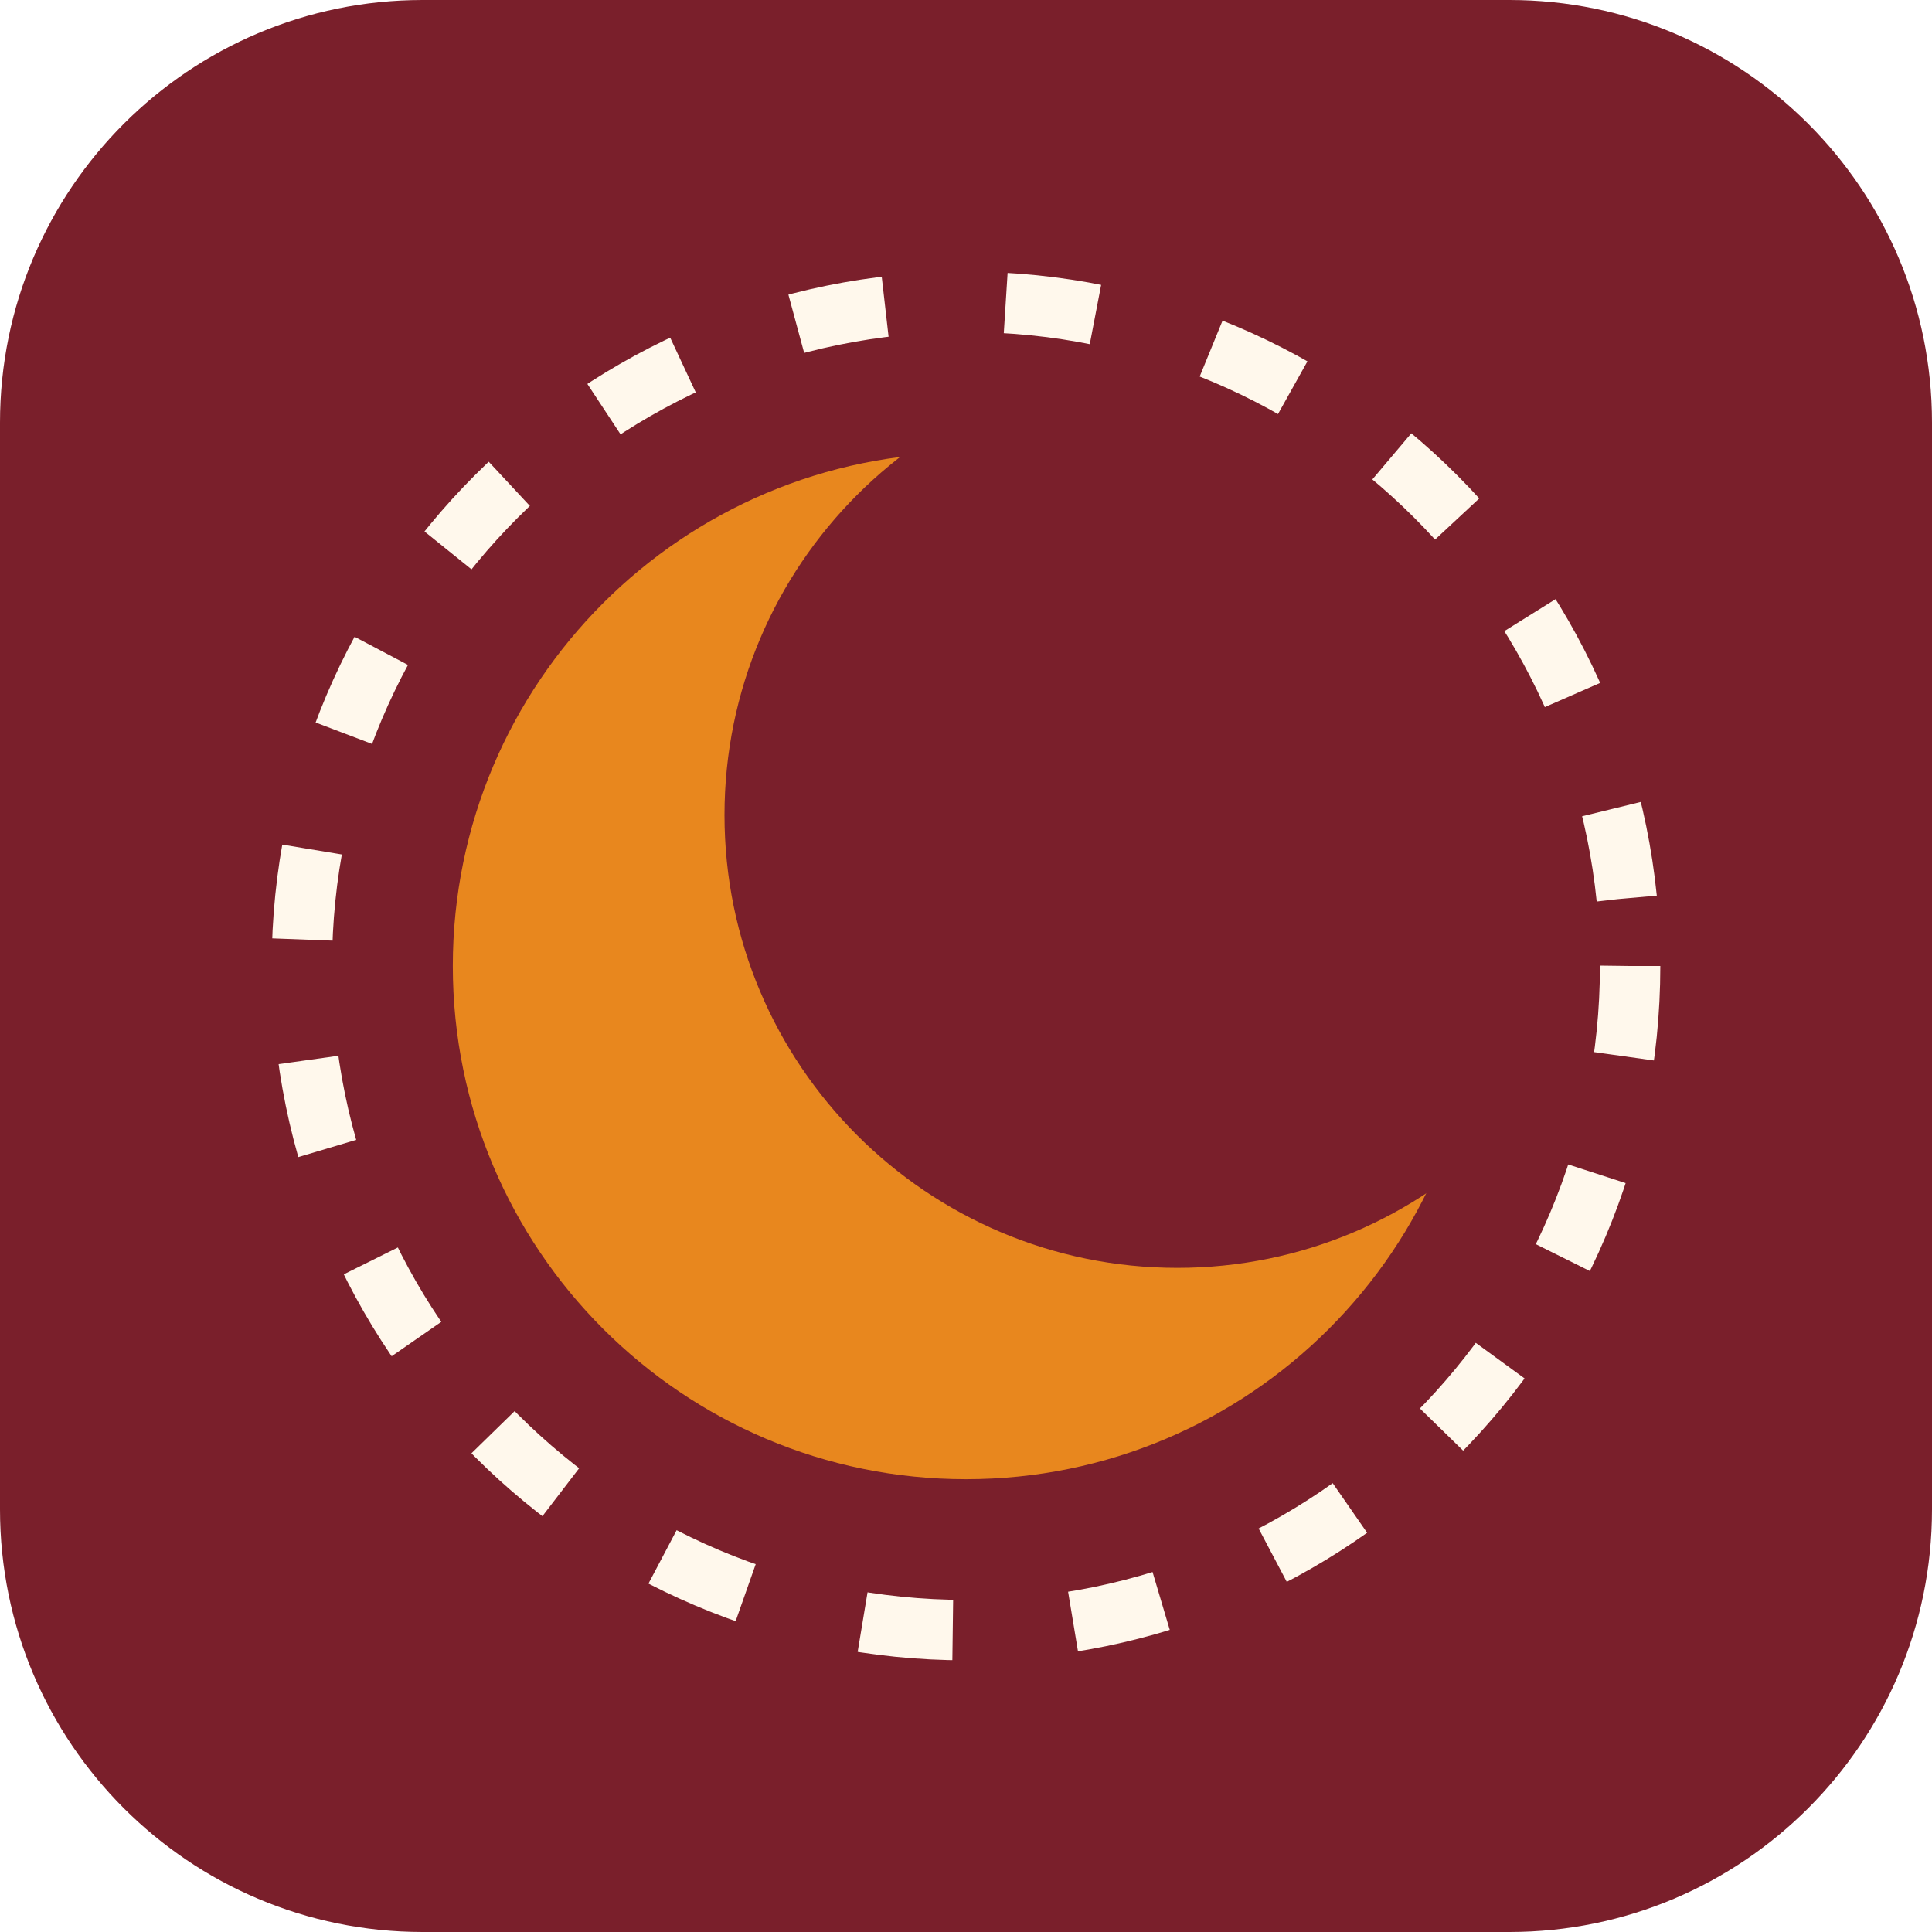
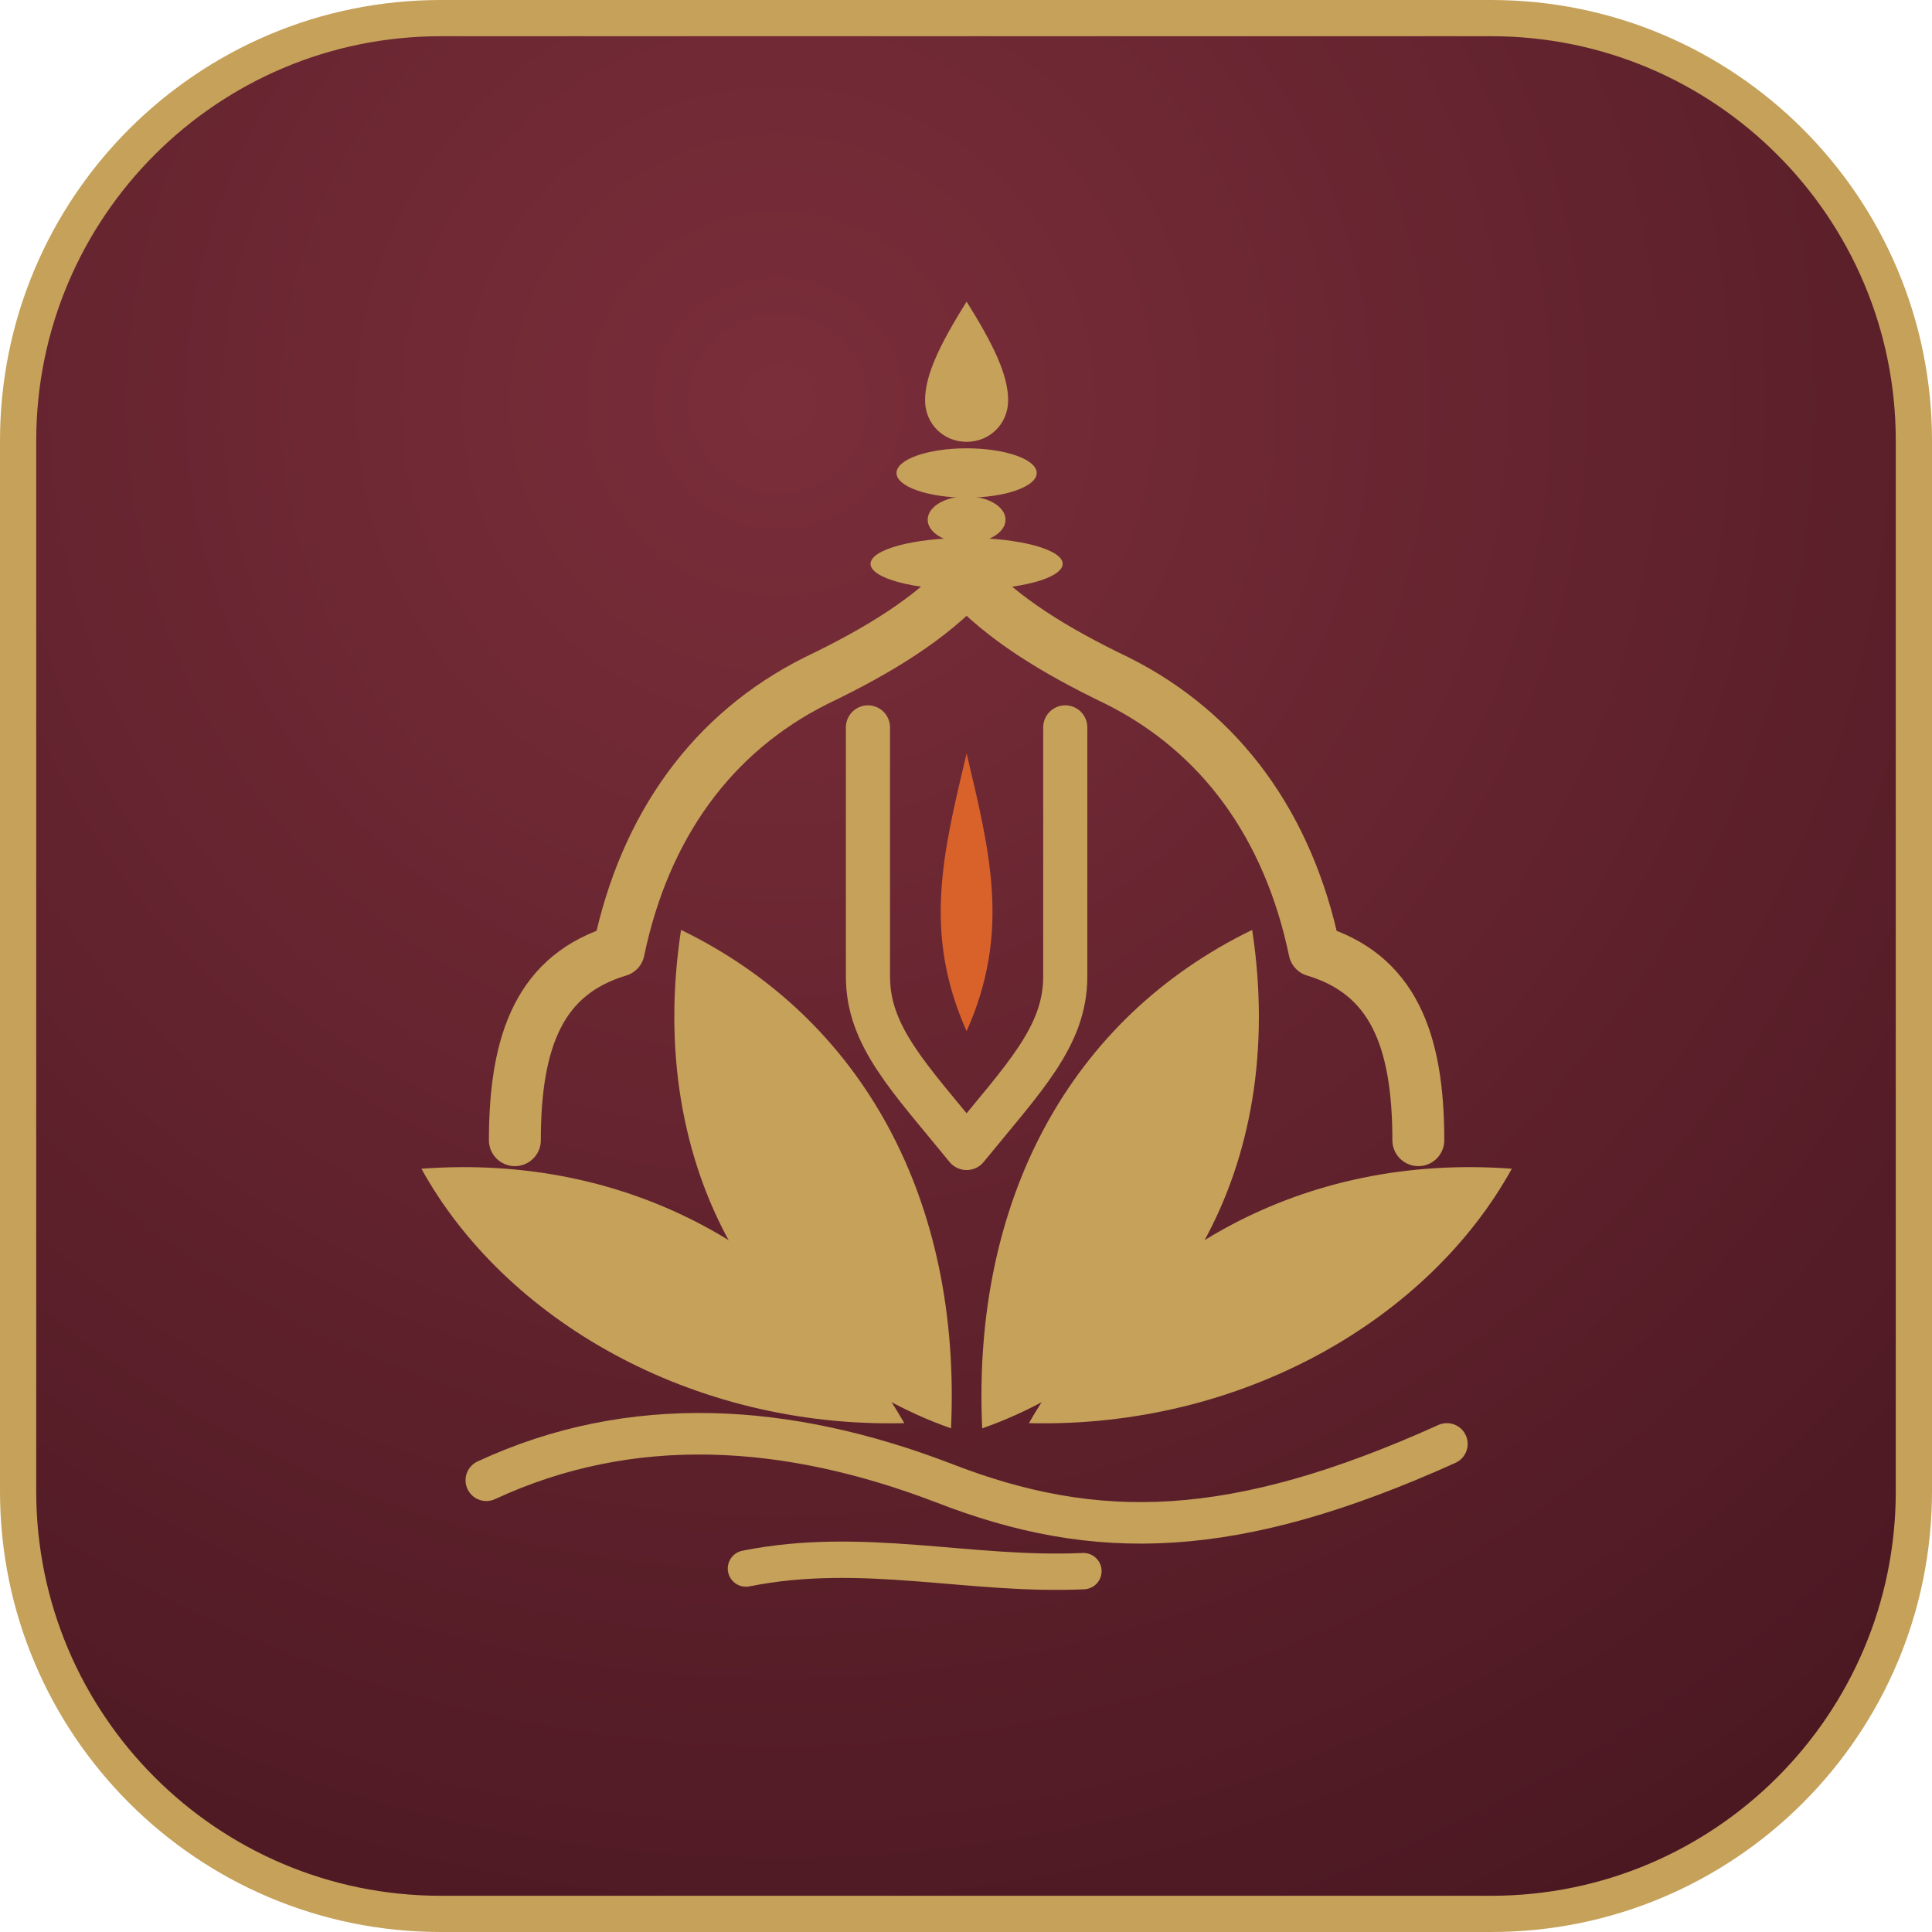
- <svg xmlns="http://www.w3.org/2000/svg" viewBox="0 0 64 64">
-   <rect width="64" height="64" rx="14" fill="#7A1F2B" />
-   <circle cx="32" cy="32" r="17" fill="#E8871E" />
-   <circle cx="39" cy="27" r="15" fill="#7A1F2B" />
-   <circle cx="32" cy="32" r="22" fill="none" stroke="#FFF8EC" stroke-width="2" stroke-dasharray="3 4" />
+ <svg xmlns="http://www.w3.org/2000/svg" viewBox="0 0 64 64" role="img" aria-label="Nitya">
+   <defs>
+     <radialGradient id="g" cx="40%" cy="20%" r="90%">
+       <stop offset="0" stop-color="#7A2E3A" />
+       <stop offset="1" stop-color="#4B1822" />
+     </radialGradient>
+   </defs>
+   <rect x="0.6" y="0.6" width="62.8" height="62.8" rx="14" fill="url(#g)" stroke="#C5A15A" stroke-width="1.2" />
+   <g transform="translate(4.5 3.8) scale(0.86)">
+     <g fill="#C5A15A">
+       <path d="M32 7.2c1 1.6 1.6 2.8 1.6 3.8 0 .9-.7 1.6-1.6 1.6s-1.6-.7-1.6-1.6c0-1 .6-2.2 1.6-3.8z" />
+       <ellipse cx="32" cy="13.8" rx="2.7" ry="0.95" />
+       <ellipse cx="32" cy="15.6" rx="1.5" ry="0.9" />
+       <ellipse cx="32" cy="17.3" rx="3.7" ry="1" />
+     </g>
+     <g fill="none" stroke="#C5A15A" stroke-linecap="round" stroke-linejoin="round">
+       <path stroke-width="2" d="M14.6 39.5c0-3.9 1-6.4 4-7.3 1-4.8 3.6-8.4 7.6-10.4 2.5-1.2 4.4-2.4 5.8-3.9 1.4 1.5 3.3 2.7 5.8 3.9 4 2 6.6 5.6 7.6 10.4 3 .9 4 3.4 4 7.3" />
+       <path stroke-width="1.7" d="M28.2 23.6v9.6c0 2.3 1.6 3.9 3.8 6.6 2.2-2.7 3.8-4.3 3.8-6.6v-9.6" />
+       <path stroke-width="1.6" d="M13.5 52.6c5.6-2.6 11.6-2.2 17.6.1 5.9 2.3 11.2 2.2 19.4-1.5" />
+       <path stroke-width="1.4" d="M23.5 56c4.5-.9 8.6.3 13 .1" />
+     </g>
+     <path d="M32 24.6c.9 3.8 1.7 6.9 0 10.7-1.7-3.8-.9-6.9 0-10.7z" fill="#D9622B" />
+     <g fill="#C5A15A">
+       <path d="M31.4 50.6C24 48 19.6 40.6 21 31.4c7 3.4 10.8 10.4 10.4 19.2z" />
+       <path d="M32.6 50.6C40 48 44.4 40.6 43 31.4c-7 3.4-10.8 10.4-10.4 19.2z" />
+       <path d="M29.6 50.4C21.4 50.6 14.2 46.4 11 40.6c8 -.6 14.8 3.2 18.6 9.8z" />
+       <path d="M34.4 50.4c8.2.2 15.4-4 18.6-9.8-8-.6-14.8 3.2-18.6 9.8z" />
+     </g>
+   </g>
</svg>
